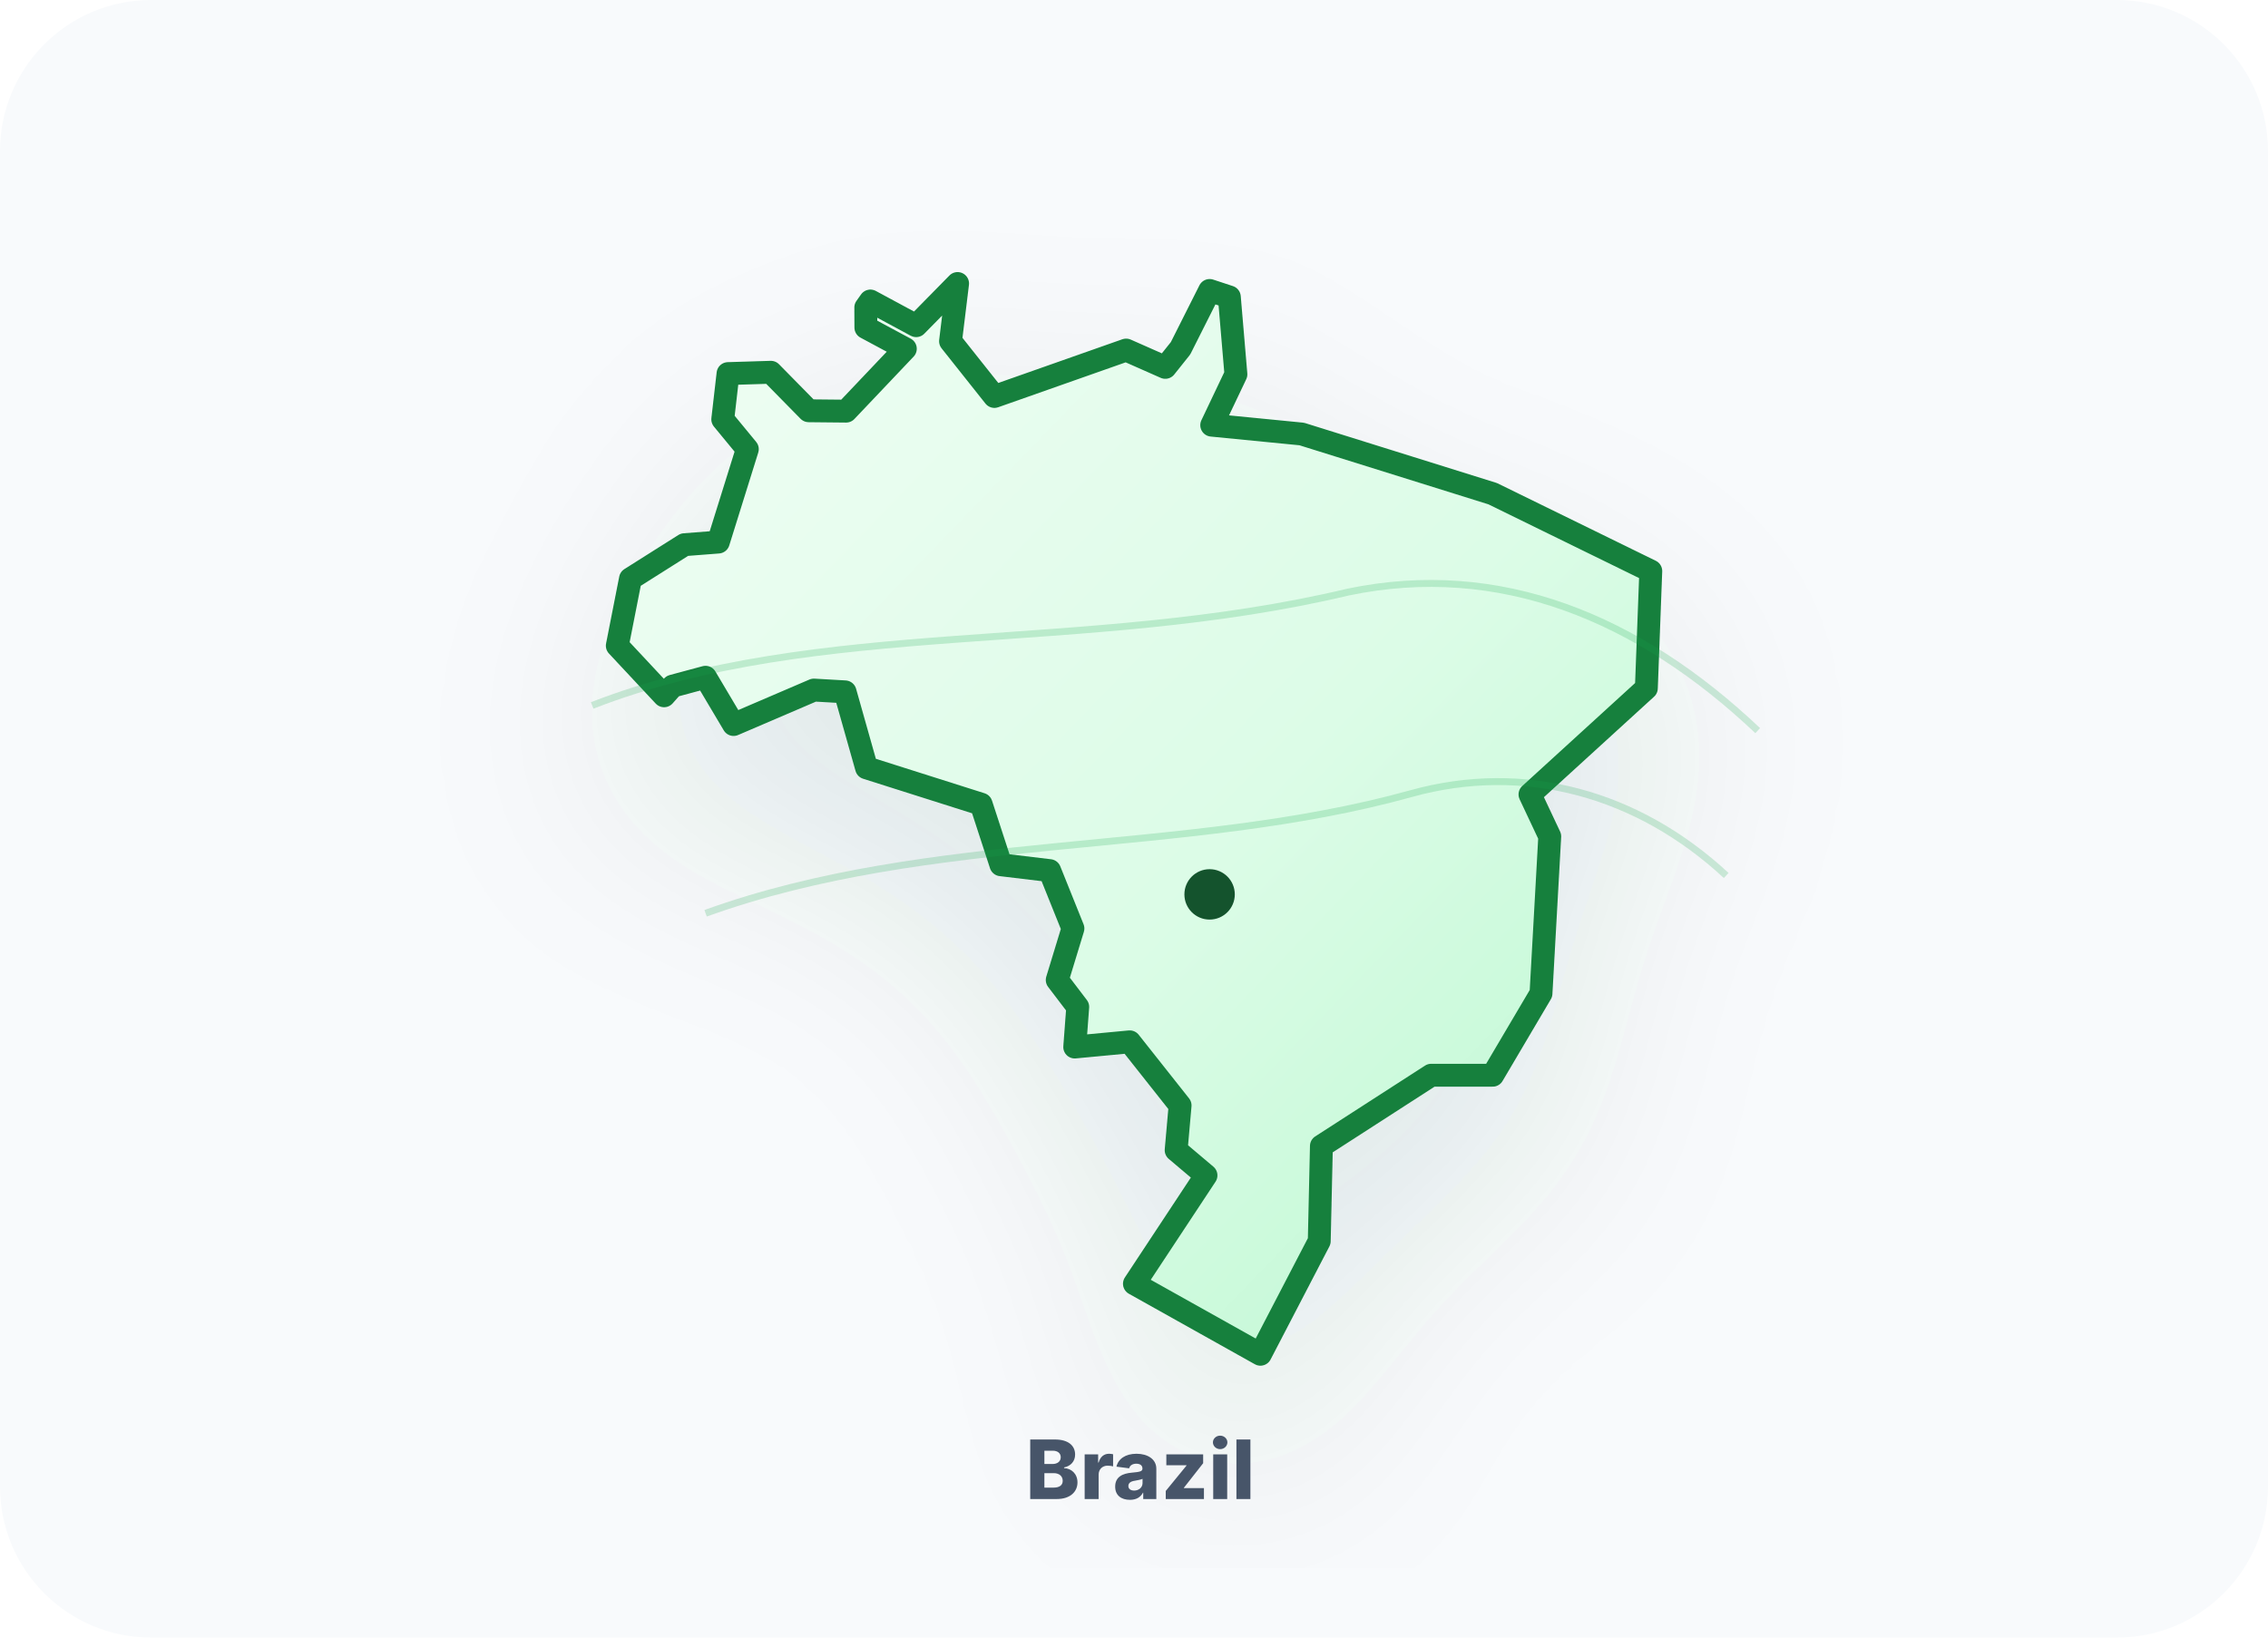
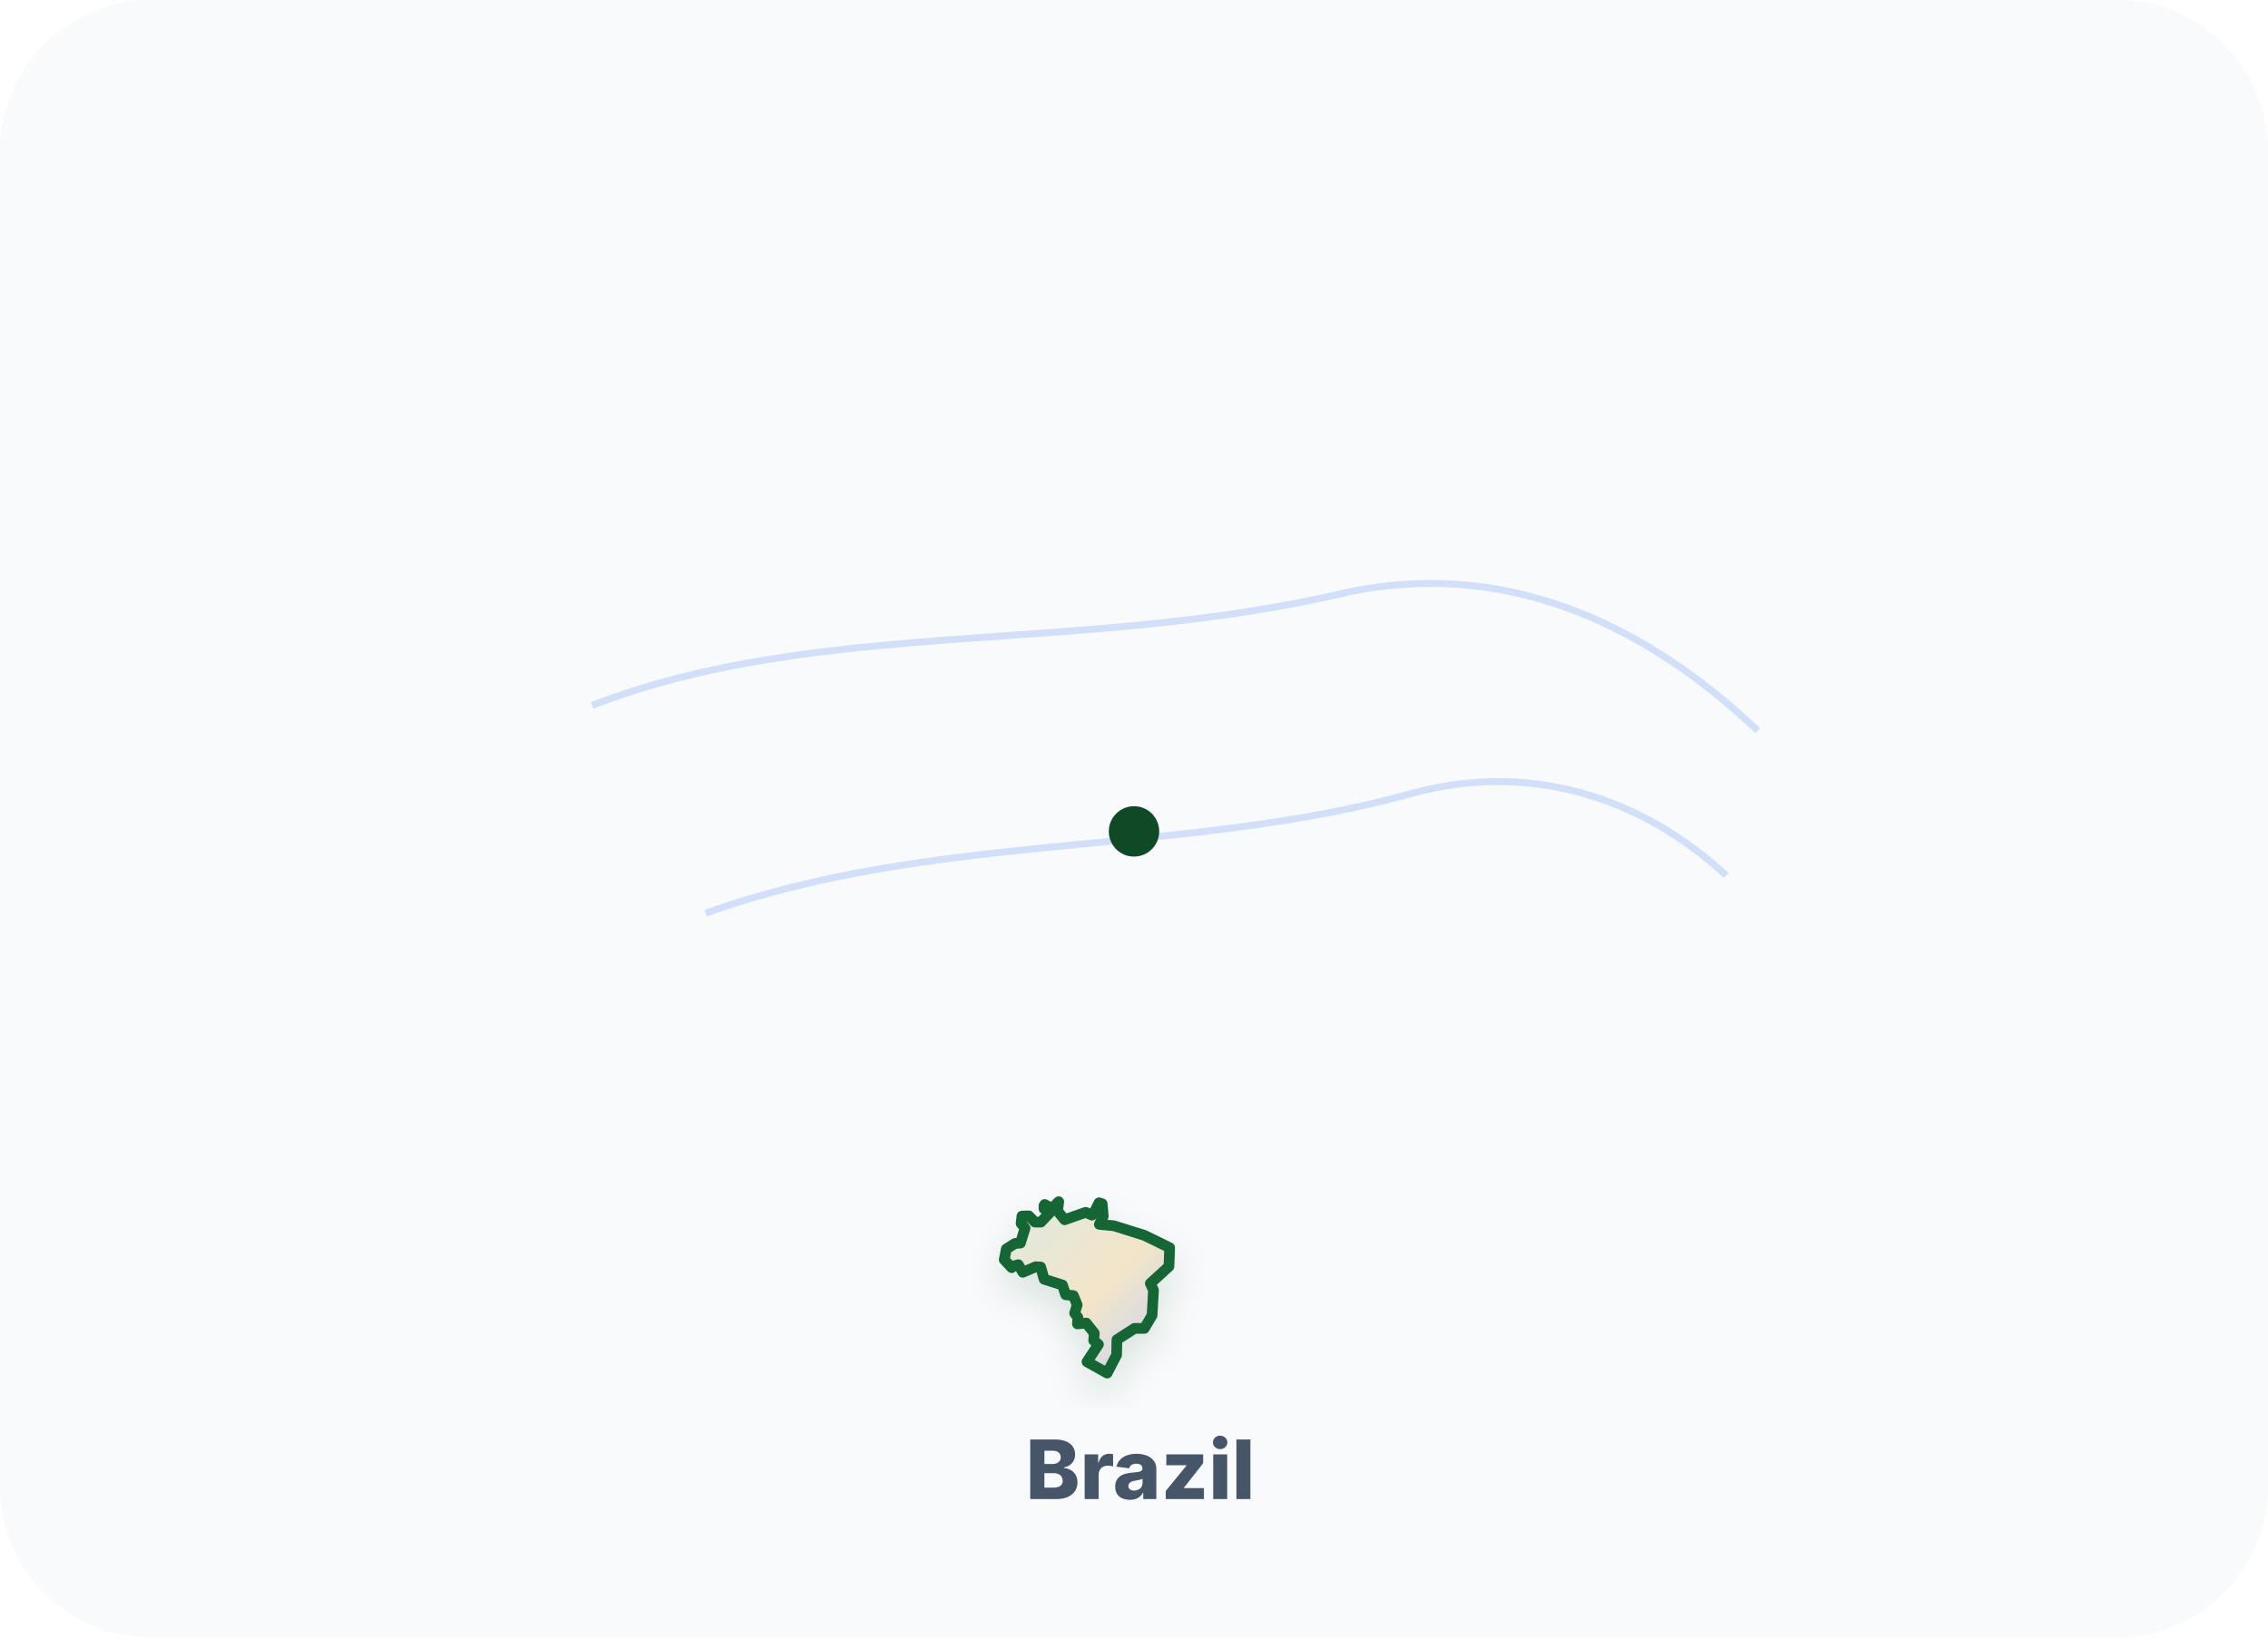
<svg xmlns="http://www.w3.org/2000/svg" viewBox="0 0 360 260" role="img" aria-labelledby="title desc">
  <rect width="360" height="260" rx="24" fill="#f8fafc" />
  <defs>
-     <linearGradient id="brazilLand" x1="0" x2="1" y1="0" y2="1">
-       <stop offset="0" stop-color="#f0fdf4" />
-       <stop offset="0.55" stop-color="#dcfce7" />
-       <stop offset="1" stop-color="#bbf7d0" />
+     <linearGradient id="brazil-land" x1="0" x2="1" y1="0" y2="1">
+       <stop offset="0" stop-color="#dee9e3" />
+       <stop offset="0.55" stop-color="#f3e5c8" />
+       <stop offset="1" stop-color="#c2d3f9" />
    </linearGradient>
-     <filter id="softShadow" x="-20%" y="-20%" width="140%" height="140%">
-       <feDropShadow dx="0" dy="10" stdDeviation="10" flood-color="#14532d" flood-opacity="0.10" />
+     <filter id="brazil-shadow" x="-20%" y="-20%" width="140%" height="140%">
+       <feDropShadow dx="0" dy="10" stdDeviation="10" flood-color="#104925" flood-opacity="0.12" />
    </filter>
  </defs>
-   <g transform="translate(-295.520, -854.310) scale(1.729)" fill="url(#brazilLand)" stroke="#15803d" stroke-width="2.1" stroke-linejoin="round" filter="url(#softShadow)">
+   <g transform="translate(96.421, 46.851) scale(0.276732)" fill="url(#brazil-land)" stroke="#166534" stroke-width="6.143" stroke-linejoin="round" filter="url(#brazil-shadow)">
    <path id="br" d="M286.631,618.464l5.402-10.391l0.198-8.73l10.079-6.501h5.645l4.435-7.512l0.804-14.418l-1.815-3.855l10.684-9.751l0.406-10.761l-14.514-7.105l-17.53-5.48l-8.264-0.812l2.221-4.669l-0.604-7.104l-1.808-0.596l-2.671,5.308l-1.4,1.754l-3.595-1.59l-12.093,4.261l-4.028-5.073l0.648-5.299l-3.804,3.872l-4.201-2.265l-0.424,0.597l0.009,1.841l3.622,1.945l-5.437,5.73l-3.432-0.034l-3.475-3.535l-3.933,0.121l-0.484,4.2l2.256,2.739l-2.663,8.532l-3.112,0.241l-4.953,3.13l-1.21,6.146l4.296,4.599l0.787-0.89l3.017-0.812l2.576,4.34l7.374-3.164l2.861,0.165l1.971,6.976l10.52,3.337l1.815,5.564l4.478,0.537l2.135,5.314l-1.443,4.729l1.884,2.474l-0.276,3.683l5.048-0.477l4.625,5.844l-0.363,4.105l2.74,2.316l-6.57,9.95L286.631,618.464L286.631,618.464z" />
  </g>
-   <g fill="none" stroke="#16a34a" stroke-width="1.1" opacity="0.20">
+   <g fill="none" stroke="#2563eb" stroke-width="1.1" opacity="0.18">
    <path d="M94 112 C130 98 172 104 214 94 C238 89 260 98 279 116" />
    <path d="M112 145 C148 132 188 136 224 126 C242 121 260 126 274 139" />
  </g>
-   <circle cx="192" cy="142" r="4" fill="#14532d" />
+   <circle cx="180" cy="132" r="4" fill="#104925" />
  <text x="181" y="238" text-anchor="middle" font-family="Inter, Arial, sans-serif" font-size="13" font-weight="760" fill="#475569">Brazil</text>
</svg>
